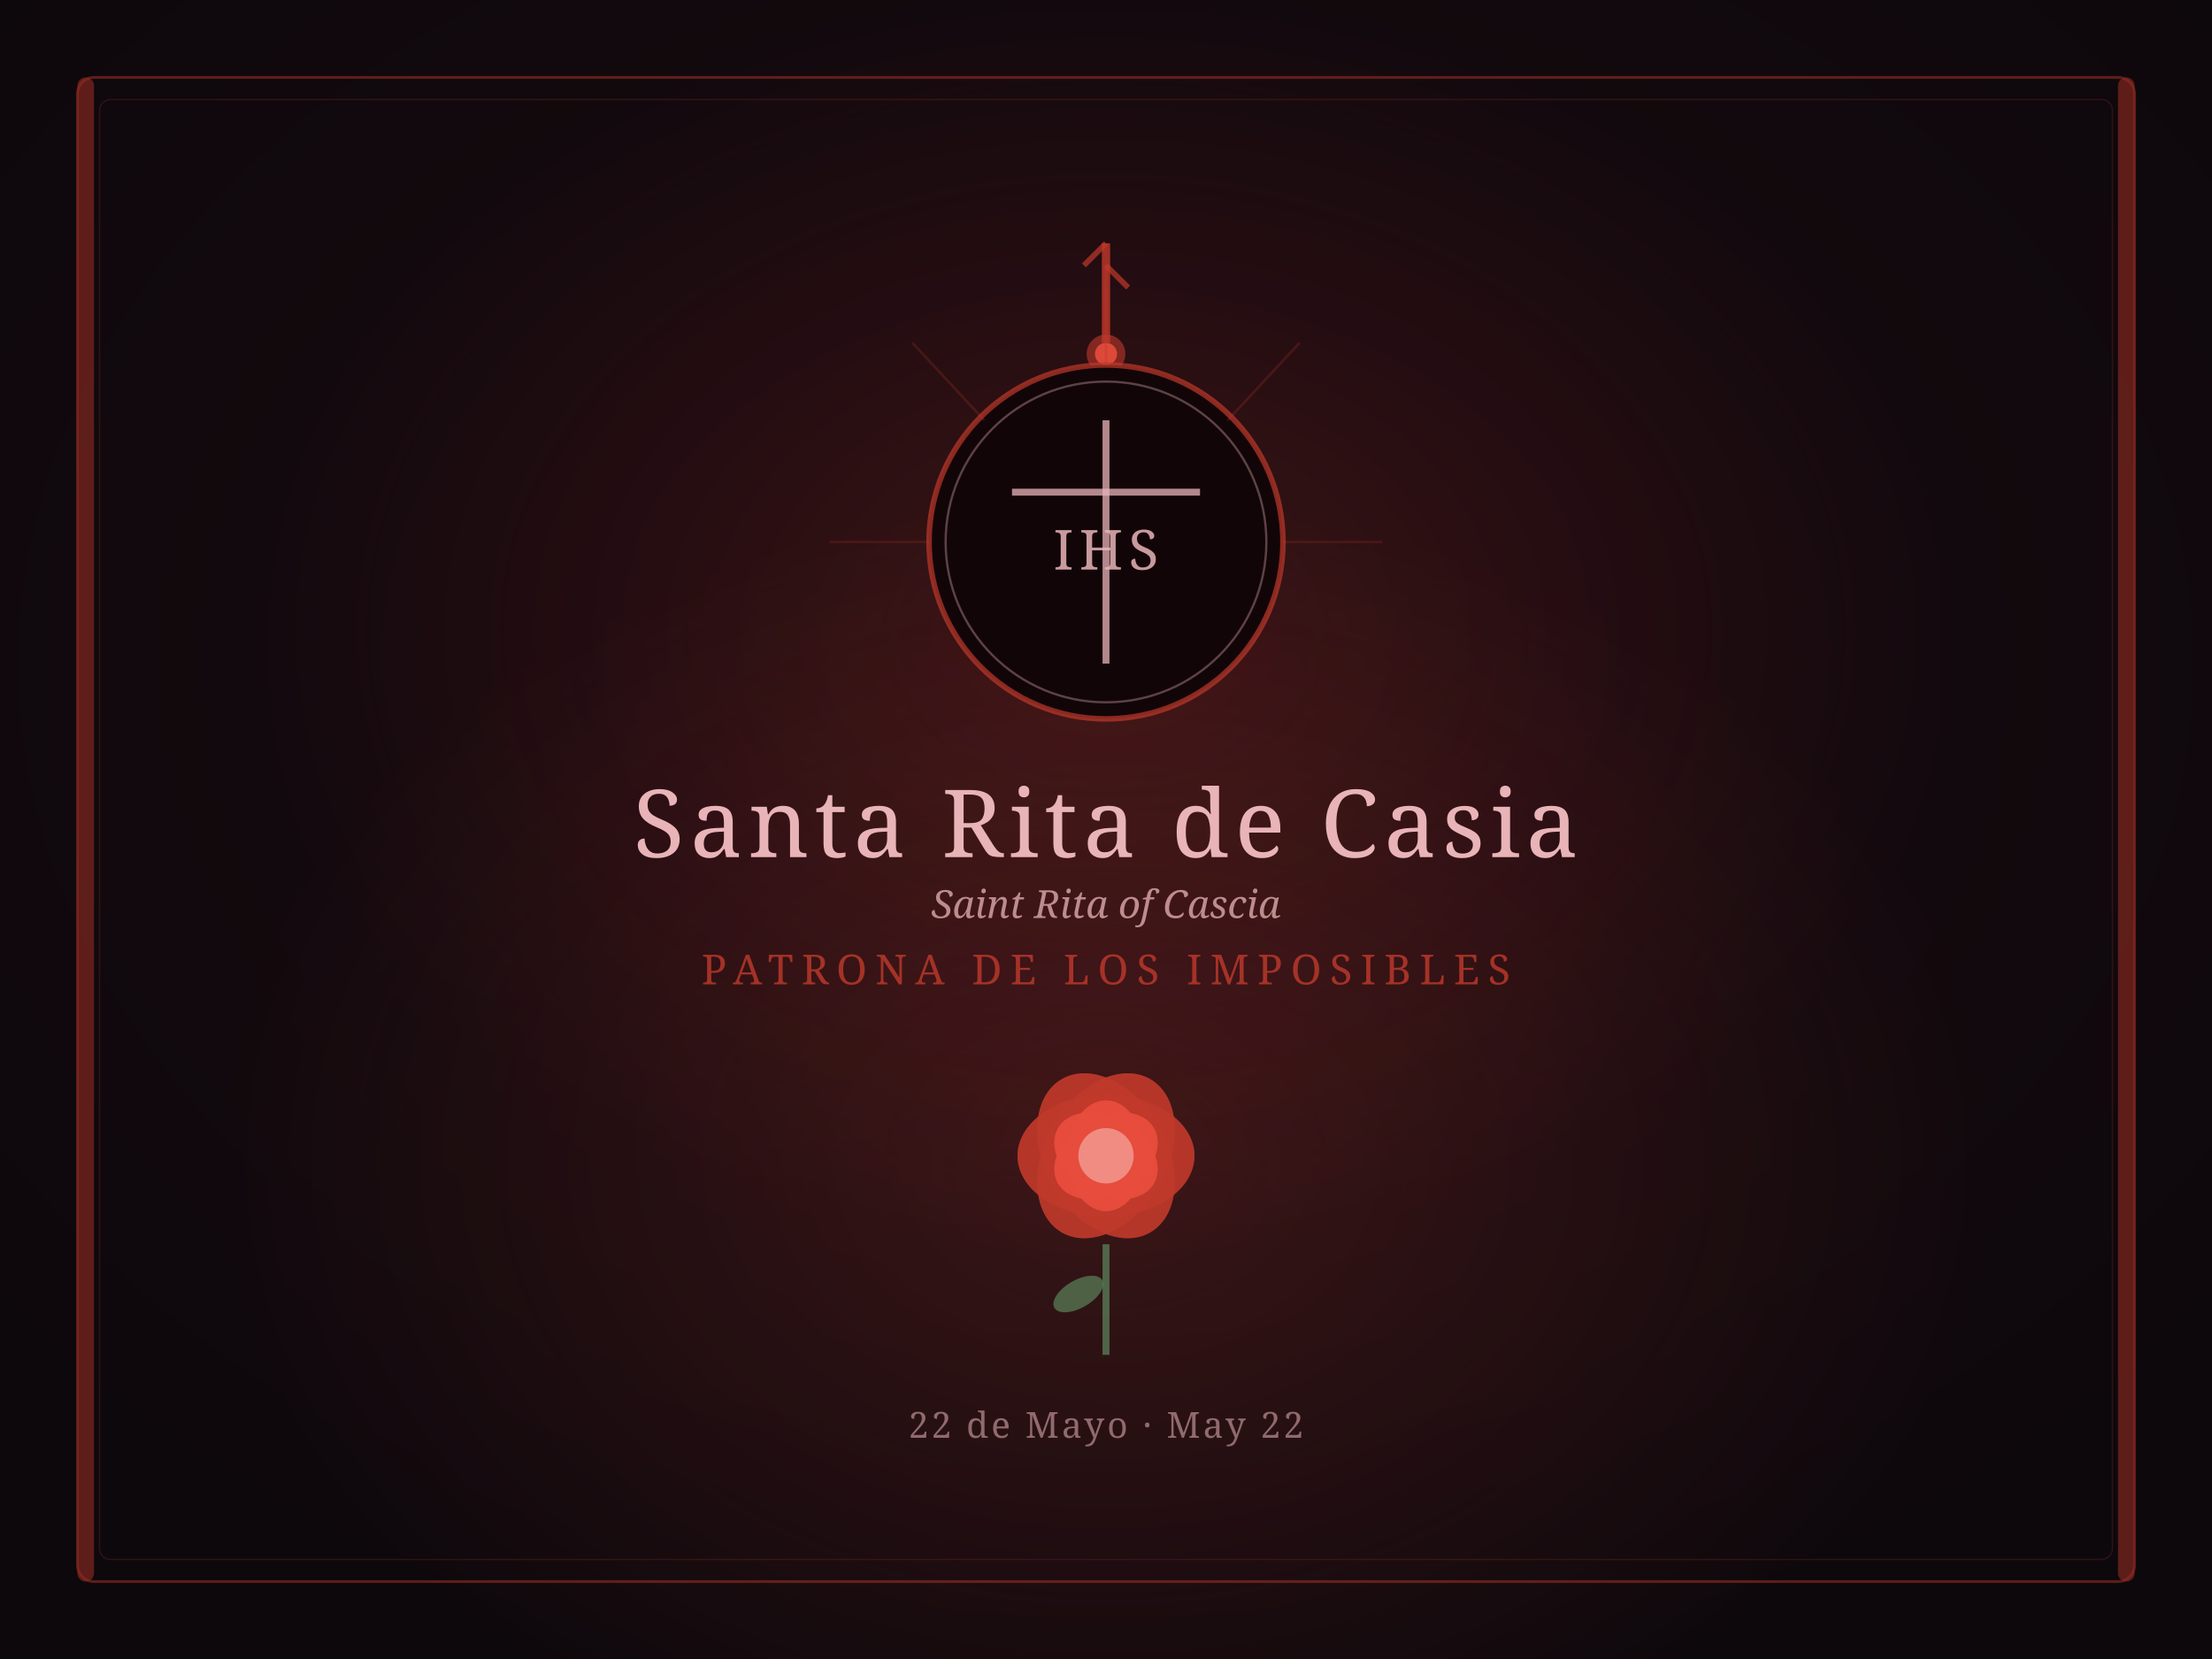
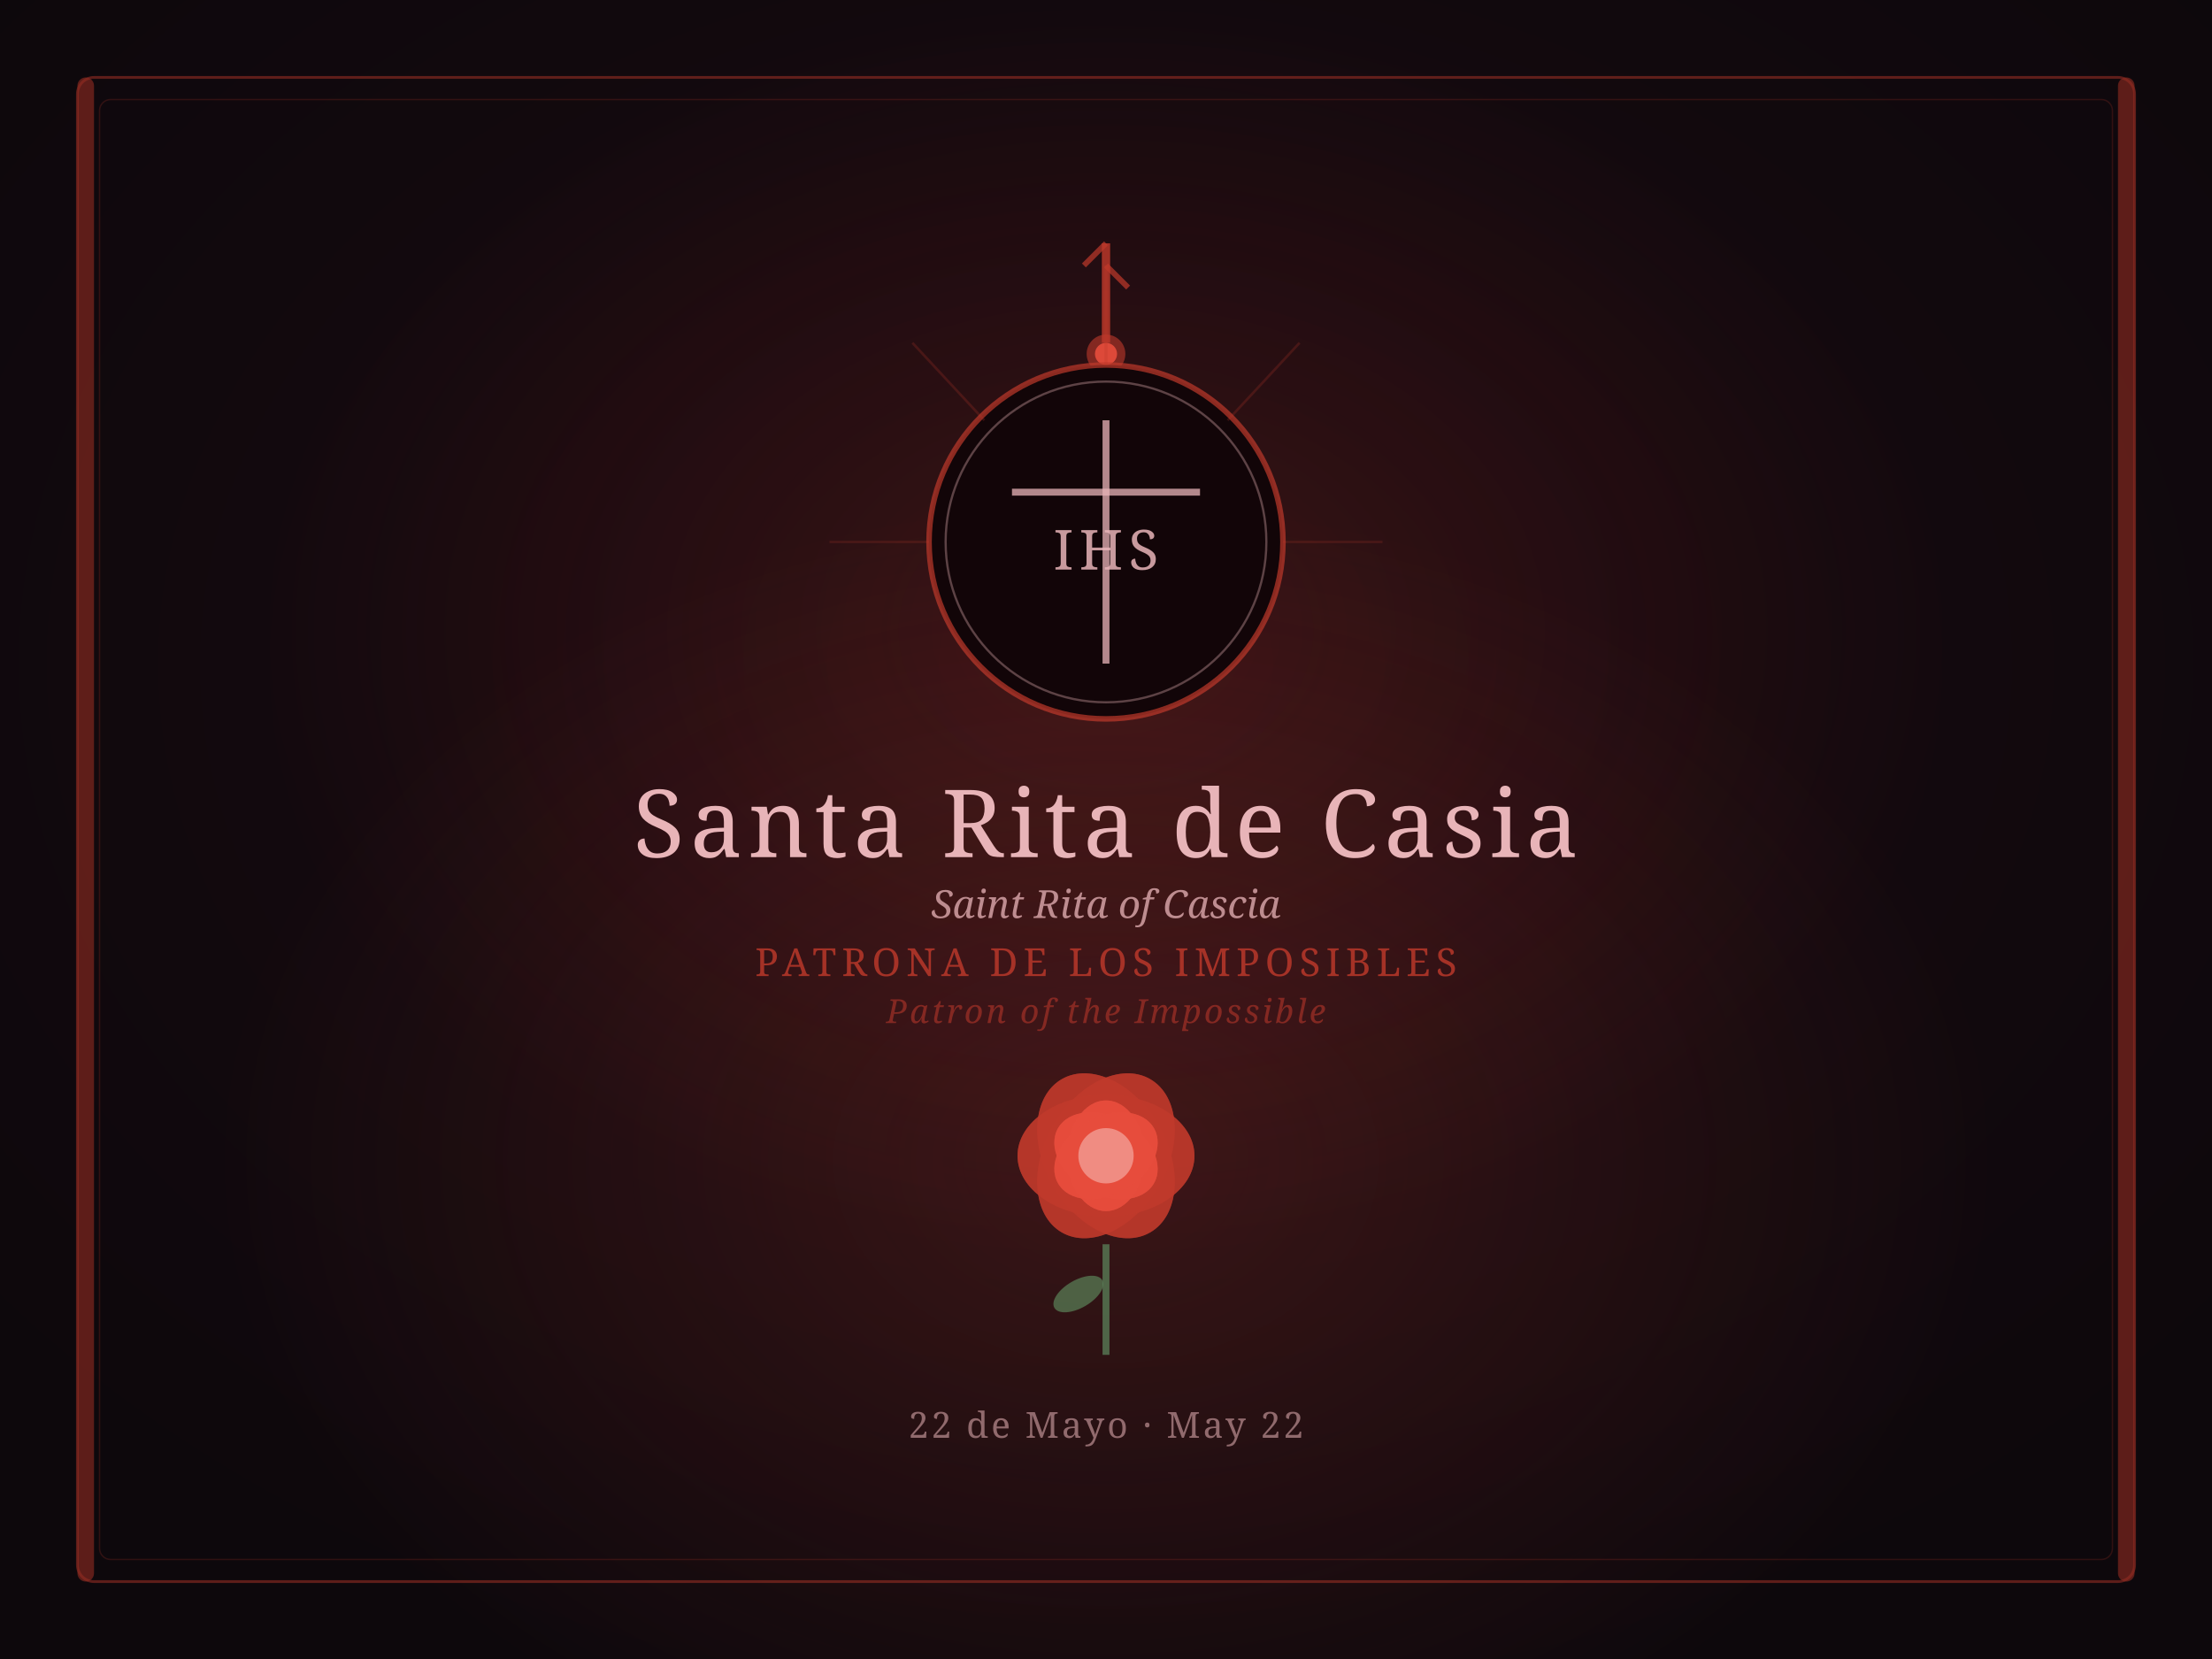
<svg xmlns="http://www.w3.org/2000/svg" viewBox="0 0 800 600" width="800" height="600">
  <defs>
    <radialGradient id="sr-bg" cx="50%" cy="40%" r="65%">
      <stop offset="0%" stop-color="#1a0a10" />
      <stop offset="100%" stop-color="#0d080c" />
    </radialGradient>
    <radialGradient id="sr-glow" cx="50%" cy="38%" r="38%">
      <stop offset="0%" stop-color="#c0392b" stop-opacity="0.20" />
      <stop offset="100%" stop-color="#c0392b" stop-opacity="0" />
    </radialGradient>
    <radialGradient id="sr-rose-glow" cx="50%" cy="70%" r="40%">
      <stop offset="0%" stop-color="#e74c3c" stop-opacity="0.18" />
      <stop offset="100%" stop-color="#e74c3c" stop-opacity="0" />
    </radialGradient>
  </defs>
  <rect width="800" height="600" fill="url(#sr-bg)" />
  <rect width="800" height="600" fill="url(#sr-glow)" />
  <rect width="800" height="600" fill="url(#sr-rose-glow)" />
  <rect x="28" y="28" width="744" height="544" rx="6" fill="none" stroke="#c0392b" stroke-width="1" stroke-opacity="0.45" />
  <rect x="36" y="36" width="728" height="528" rx="4" fill="none" stroke="#c0392b" stroke-width="0.5" stroke-opacity="0.2" />
  <rect x="28" y="28" width="6" height="544" rx="3" fill="#922b21" opacity="0.6" />
  <rect x="766" y="28" width="6" height="544" rx="3" fill="#922b21" opacity="0.6" />
  <line x1="400" y1="88" x2="400" y2="124" stroke="#c0392b" stroke-width="3" stroke-opacity="0.8" />
  <line x1="392" y1="96" x2="400" y2="88" stroke="#c0392b" stroke-width="2" stroke-opacity="0.7" />
  <line x1="408" y1="104" x2="400" y2="96" stroke="#c0392b" stroke-width="2" stroke-opacity="0.7" />
  <circle cx="400" cy="128" r="7" fill="#c0392b" opacity="0.6" />
  <circle cx="400" cy="128" r="4" fill="#e74c3c" opacity="0.9" />
  <circle cx="400" cy="196" r="64" fill="#120508" stroke="#c0392b" stroke-width="2" stroke-opacity="0.7" />
  <circle cx="400" cy="196" r="58" fill="none" stroke="#e8b4b8" stroke-width="0.8" stroke-opacity="0.35" />
  <line x1="400" y1="152" x2="400" y2="240" stroke="#e8b4b8" stroke-width="2.5" stroke-opacity="0.75" />
  <line x1="366" y1="178" x2="434" y2="178" stroke="#e8b4b8" stroke-width="2.5" stroke-opacity="0.75" />
  <text x="400" y="206" text-anchor="middle" font-family="Georgia,serif" font-size="20" fill="#e8b4b8" opacity="0.85" letter-spacing="2">IHS</text>
  <ellipse cx="400" cy="418" rx="22" ry="32" fill="#c0392b" opacity="0.70" transform="rotate(-30 400 418)" />
  <ellipse cx="400" cy="418" rx="22" ry="32" fill="#c0392b" opacity="0.70" transform="rotate(30 400 418)" />
  <ellipse cx="400" cy="418" rx="22" ry="32" fill="#c0392b" opacity="0.70" transform="rotate(90 400 418)" />
  <ellipse cx="400" cy="418" rx="22" ry="32" fill="#c0392b" opacity="0.70" transform="rotate(150 400 418)" />
  <ellipse cx="400" cy="418" rx="22" ry="32" fill="#c0392b" opacity="0.70" transform="rotate(210 400 418)" />
  <ellipse cx="400" cy="418" rx="22" ry="32" fill="#c0392b" opacity="0.70" transform="rotate(270 400 418)" />
  <ellipse cx="400" cy="418" rx="14" ry="20" fill="#e74c3c" opacity="0.80" transform="rotate(-60 400 418)" />
  <ellipse cx="400" cy="418" rx="14" ry="20" fill="#e74c3c" opacity="0.80" transform="rotate(0 400 418)" />
  <ellipse cx="400" cy="418" rx="14" ry="20" fill="#e74c3c" opacity="0.80" transform="rotate(60 400 418)" />
  <ellipse cx="400" cy="418" rx="14" ry="20" fill="#e74c3c" opacity="0.80" transform="rotate(120 400 418)" />
  <ellipse cx="400" cy="418" rx="14" ry="20" fill="#e74c3c" opacity="0.80" transform="rotate(180 400 418)" />
  <ellipse cx="400" cy="418" rx="14" ry="20" fill="#e74c3c" opacity="0.80" transform="rotate(240 400 418)" />
  <circle cx="400" cy="418" r="10" fill="#f1948a" opacity="0.9" />
  <line x1="400" y1="450" x2="400" y2="490" stroke="#5d8a5e" stroke-width="2.5" stroke-opacity="0.7" />
  <ellipse cx="390" cy="468" rx="10" ry="5" fill="#5d8a5e" opacity="0.65" transform="rotate(-30 390 468)" />
  <line x1="400" y1="132" x2="400" y2="96" stroke="#c0392b" stroke-width="1.2" stroke-opacity="0.3" />
  <line x1="444" y1="152" x2="470" y2="124" stroke="#c0392b" stroke-width="0.9" stroke-opacity="0.22" />
  <line x1="356" y1="152" x2="330" y2="124" stroke="#c0392b" stroke-width="0.9" stroke-opacity="0.22" />
  <line x1="464" y1="196" x2="500" y2="196" stroke="#c0392b" stroke-width="0.9" stroke-opacity="0.18" />
  <line x1="336" y1="196" x2="300" y2="196" stroke="#c0392b" stroke-width="0.9" stroke-opacity="0.18" />
  <text x="400" y="310" text-anchor="middle" font-family="Georgia,serif" font-size="34" fill="#e8b4b8" letter-spacing="2">Santa Rita de Casia</text>
  <text x="400" y="332" text-anchor="middle" font-family="Georgia,serif" font-size="14" fill="#e8b4b8" font-style="italic" opacity="0.75">Saint Rita of Cascia</text>
-   <text x="400" y="356" text-anchor="middle" font-family="Georgia,serif" font-size="15" fill="#c0392b" letter-spacing="3" opacity="0.8">PATRONA DE LOS IMPOSIBLES</text>
+   <text x="400" y="353" text-anchor="middle" font-family="Georgia,serif" font-size="14" fill="#c0392b" letter-spacing="2" opacity="0.8">PATRONA DE LOS IMPOSIBLES</text>
+   <text x="400" y="370" text-anchor="middle" font-family="Georgia,serif" font-size="12" fill="#c0392b" letter-spacing="1" opacity="0.55" font-style="italic">Patron of the Impossible</text>
  <text x="400" y="520" text-anchor="middle" font-family="Georgia,serif" font-size="13" fill="#e8b4b8" opacity="0.55" letter-spacing="1">22 de Mayo · May 22</text>
</svg>
